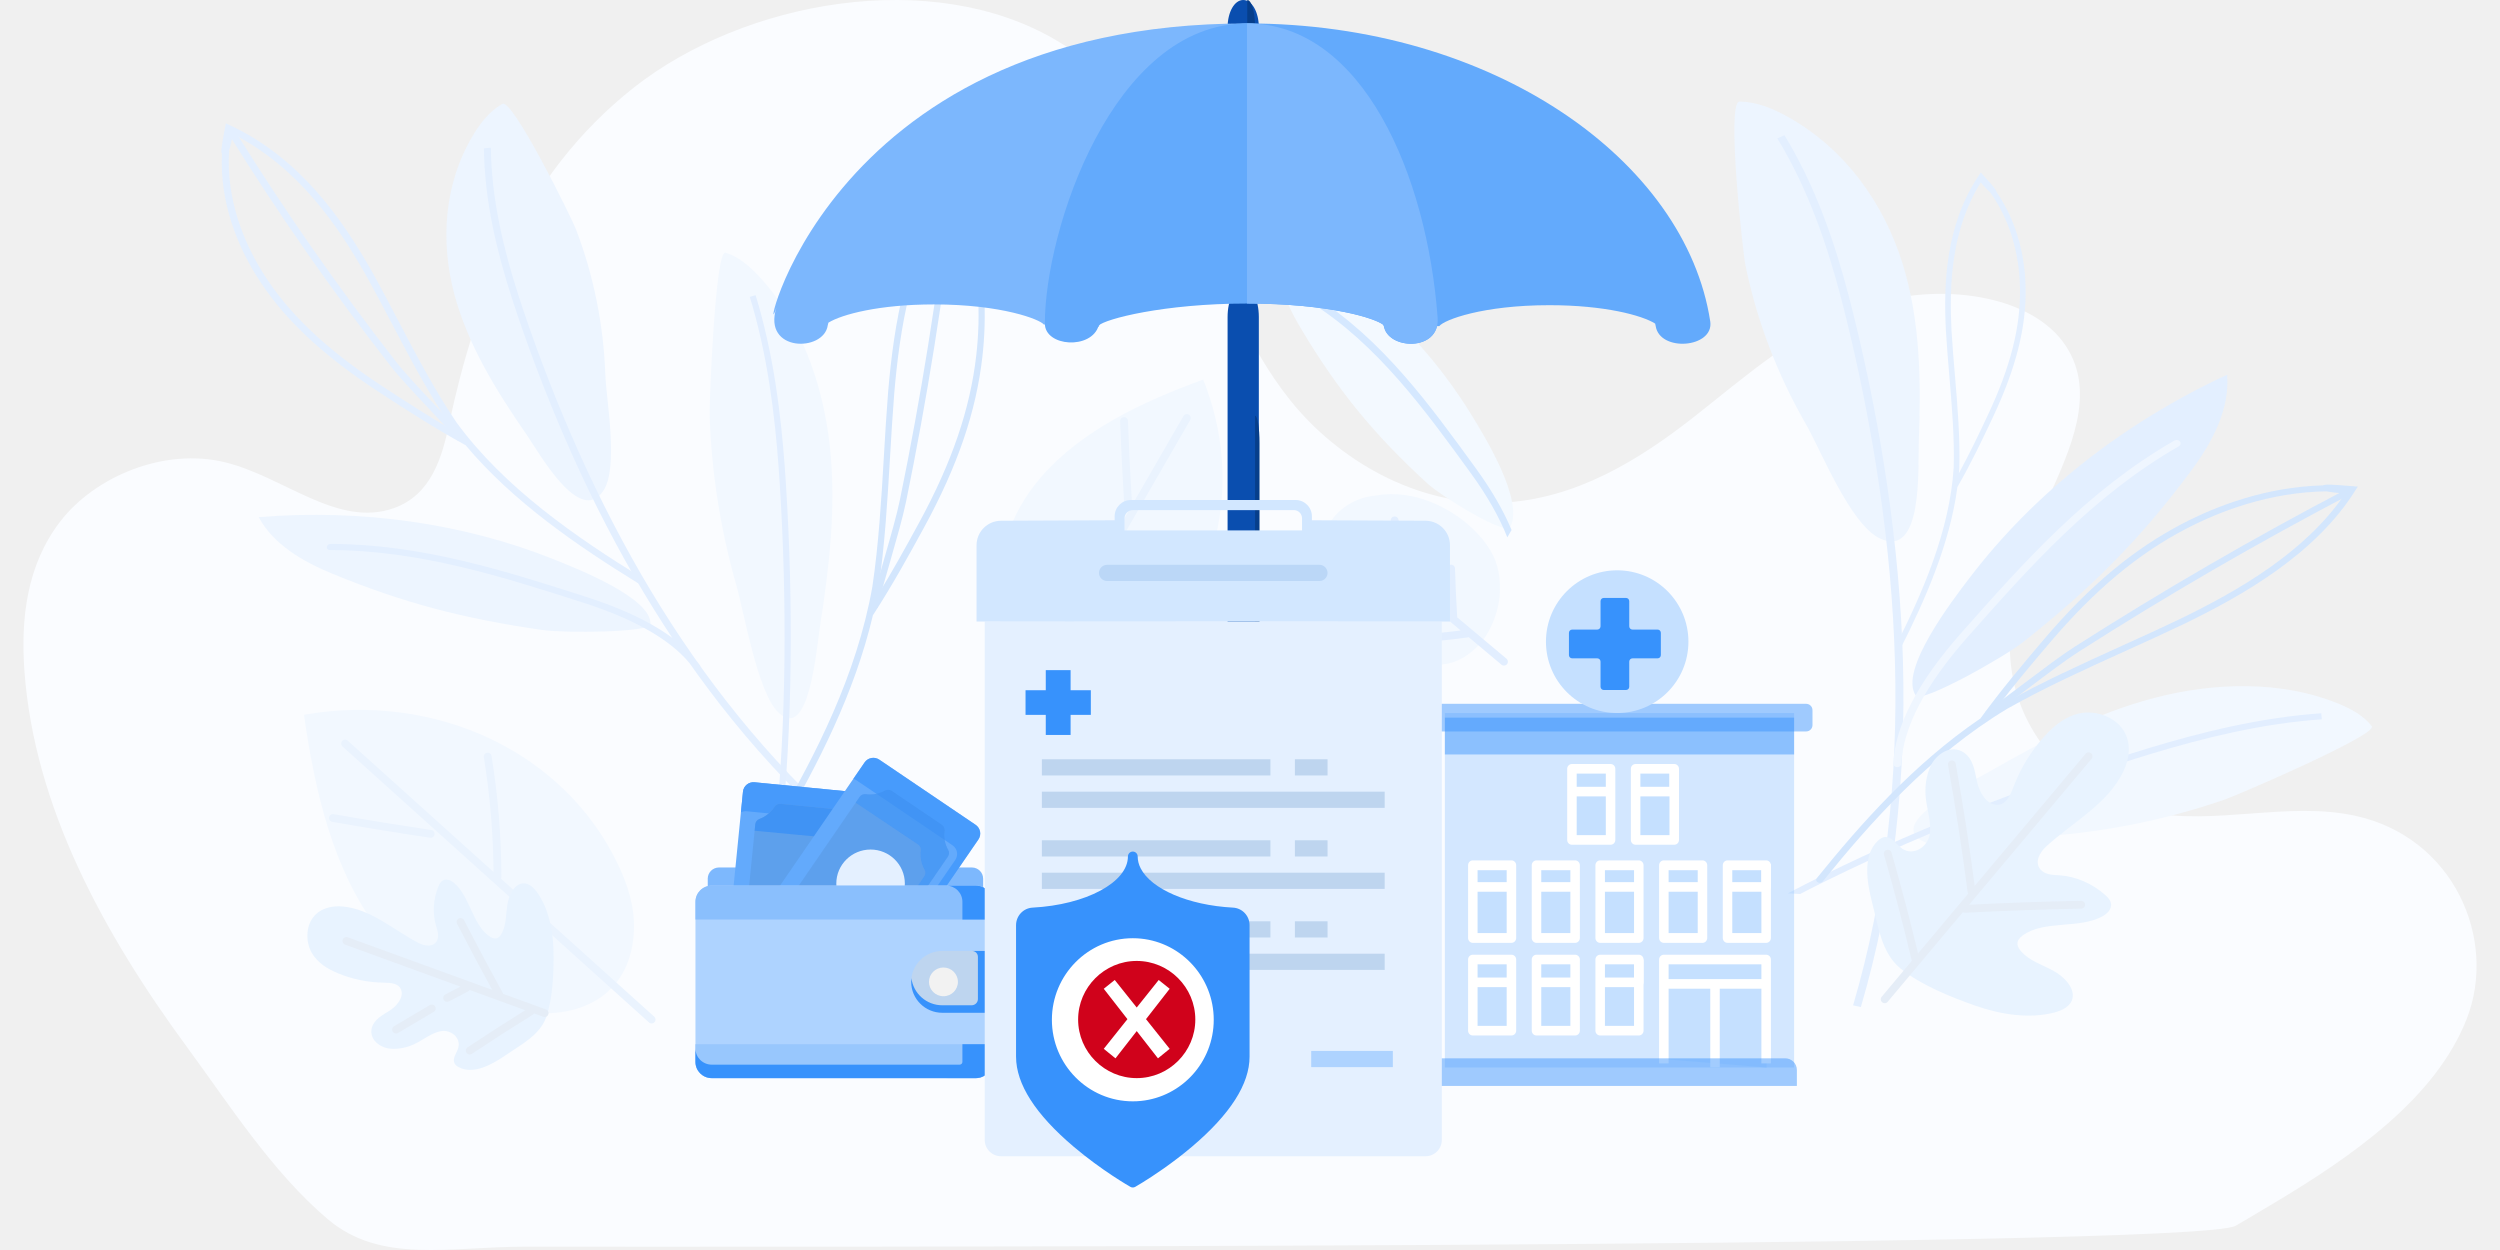
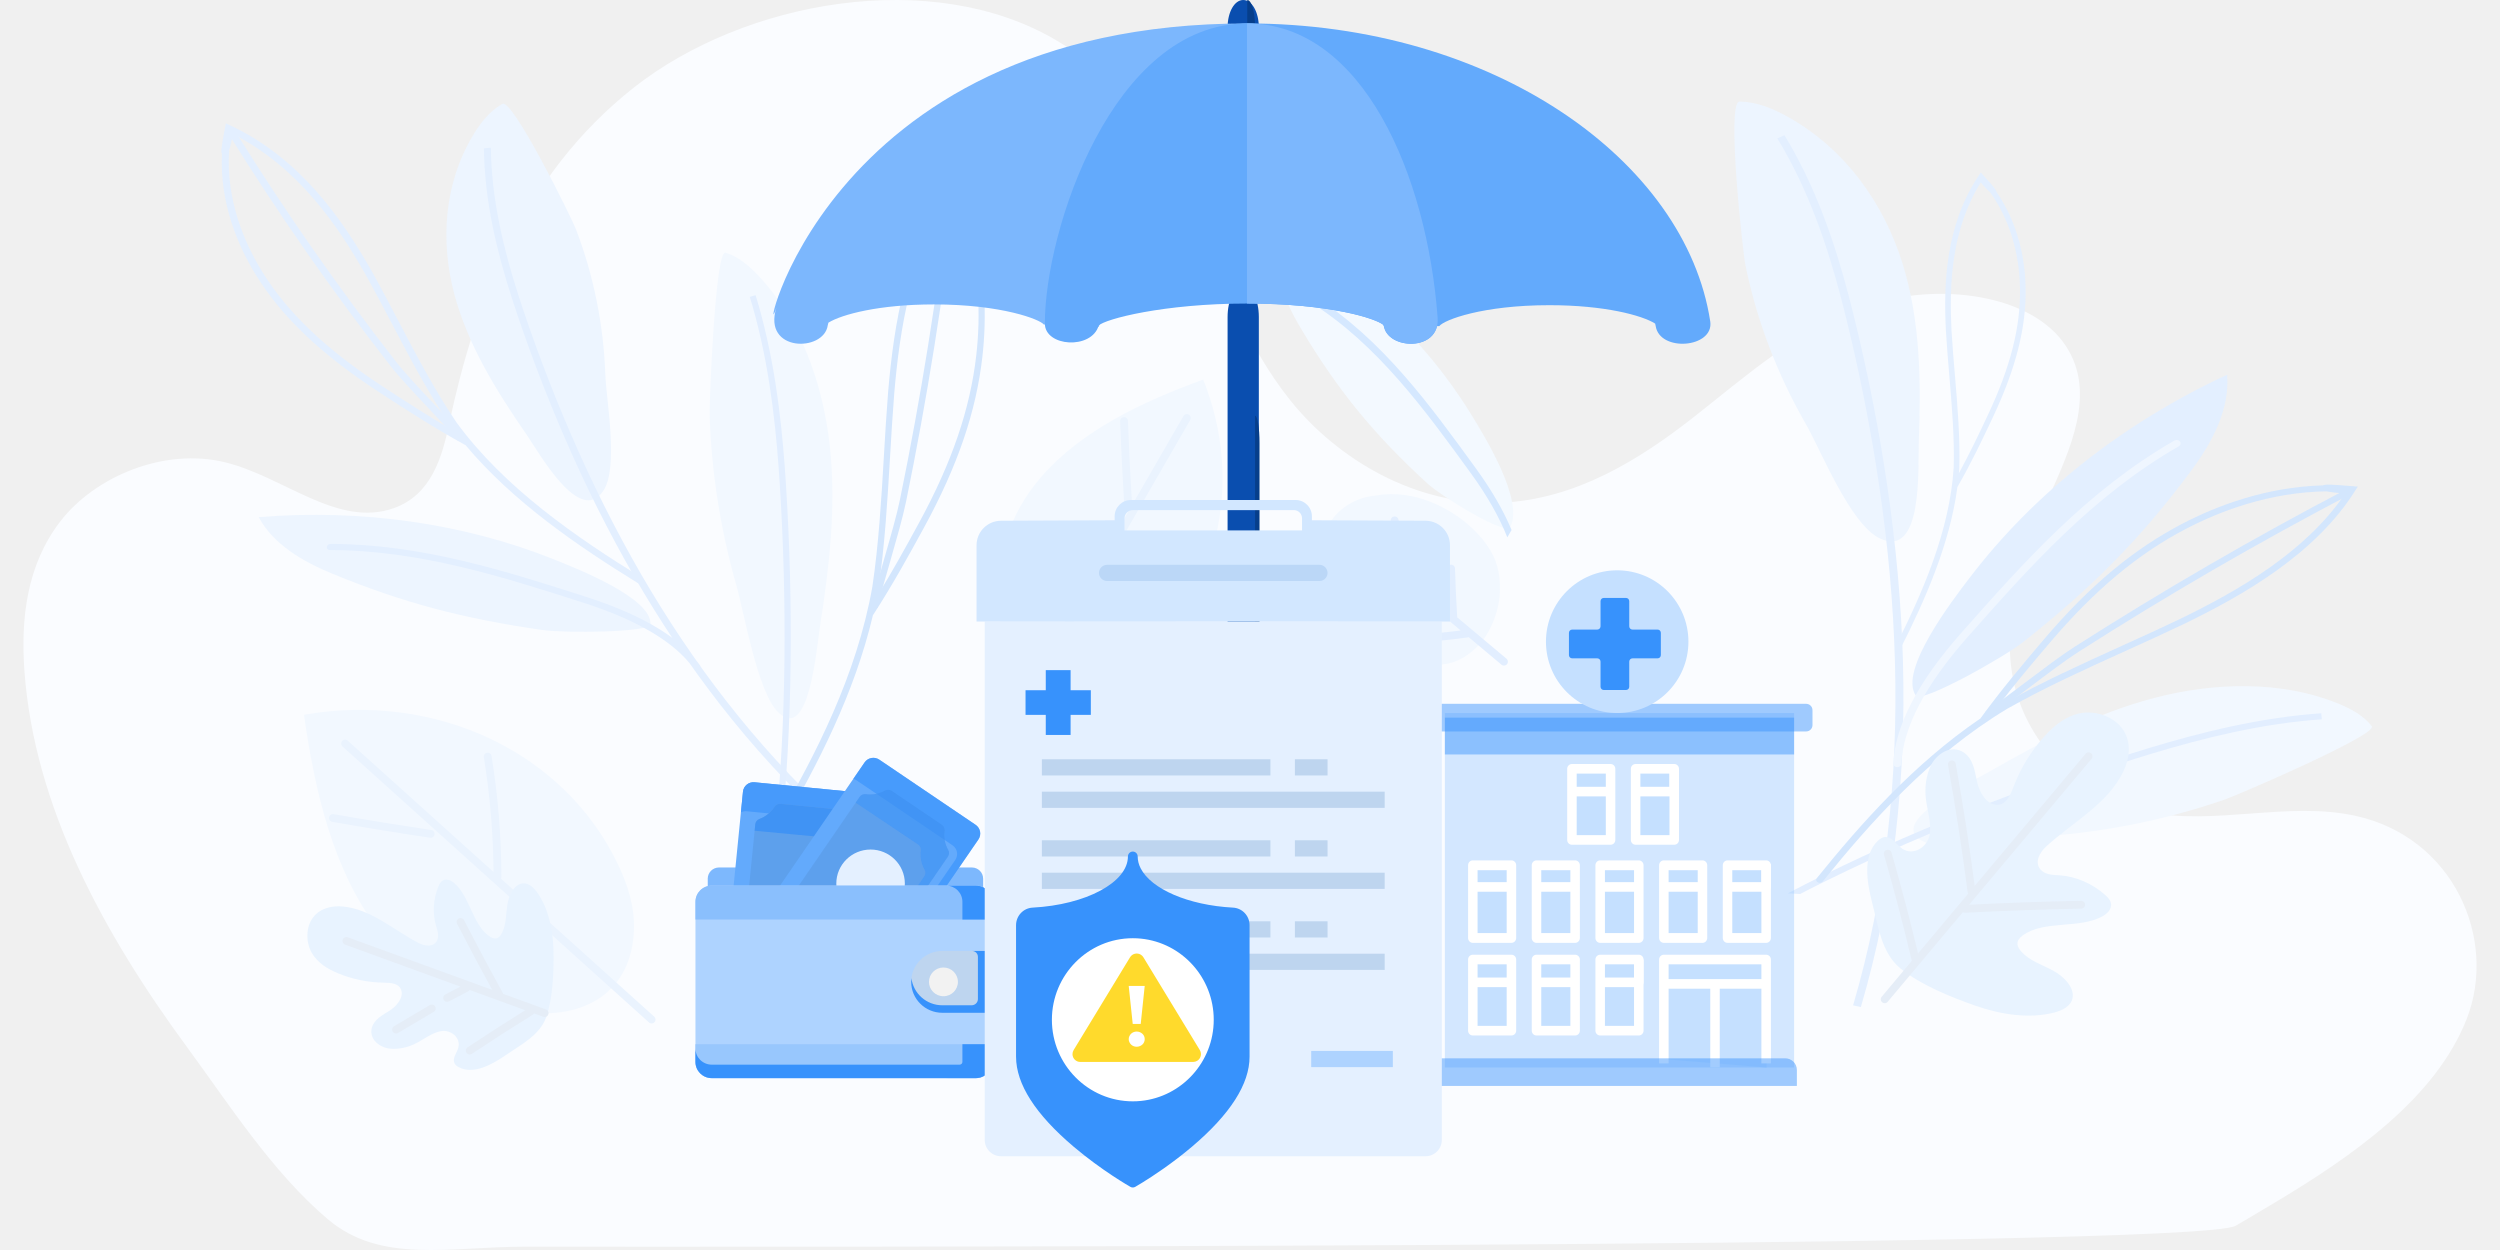
<svg xmlns="http://www.w3.org/2000/svg" width="320" height="160" viewBox="0 0 320 160">
  <g fill="none" fill-rule="evenodd">
    <path fill-rule="nonzero" d="M320 0L0 0 0 160 320 160z" />
    <path fill="#FAFCFF" fill-rule="nonzero" d="M286.153 156.902c-5.203 2.976-195.362 2.67-218.893 2.67-9.746 0-18.525 2.246-25.344-3.548-7.11-6.043-12.676-14.783-17.922-21.919-10.836-14.74-19.586-30.88-20.863-48.163-.488-6.627.248-13.606 4.619-19.243 4.37-5.637 13.179-9.464 21.093-7.516 7.526 1.852 14.393 8.421 21.585 5.852 4.839-1.73 6.178-6.619 7.067-10.806 3.328-15.696 9.45-31.817 23.594-42.987C95.239.075 119.296-4.277 135.257 5.191c8.804 5.223 13.786 13.575 17.487 21.842 3.702 8.268 6.542 16.919 12.481 24.297s15.9 13.44 26.836 13.015c9.601-.376 17.807-5.534 24.688-10.918 6.881-5.387 13.475-11.412 22.36-14.357 8.885-2.949 20.978-1.537 25.387 5.315 3.835 5.963.516 13.119-2.33 19.427-3.308 7.343-5.948 15.166-4.532 22.889 1.415 7.723 7.79 15.312 17.224 17.233 8.626 1.756 17.956-1.384 26.549.472 12.757 2.757 18.29 15.898 14.335 26.006-3.954 10.109-14.517 17.563-25.142 23.86h-.005c-1.698 1.012-3.137 1.883-4.442 2.63z" />
    <g>
      <g fill-rule="nonzero">
        <path fill="#EDF5FF" d="M.65 0c2.147.022 4.17.85 5.977 1.838C14.246 6 19.134 13.134 21.481 20.588c2.353 7.455 2.41 15.285 2.123 22.999-.116 3.179.592 15.087-5.046 12.301-3.762-1.86-7.503-11.29-9.374-14.546-3.699-6.43-6.319-13.317-7.765-20.374C1.07 19.268-1.043-.018.65 0z" transform="translate(153 13) translate(69)" />
        <path fill="#E3EFFF" d="M30.064 61.022c8.242-10.844 19.7-19.89 33.009-26.057.356 4.369-1.865 8.604-4.616 12.306-6.518 8.765-12.627 14.887-21.446 21.88-2.51 1.99-13.067 7.907-13.78 6.892-2.253-3.207 4.742-12.275 6.833-15.021zM16.19 115.9l-.996-.215c2.054-6.98 3.542-14.34 4.422-21.871.833-7.12 1.148-14.596.933-22.22-.2-7.156-.87-14.65-1.991-22.275-1.069-7.262-2.526-14.636-4.328-21.92-1.436-5.796-3.573-13.349-7.409-20.392-.424-.778-.87-1.551-1.325-2.298l.911-.403c.461.76.917 1.543 1.347 2.335 3.882 7.123 6.036 14.739 7.482 20.579 1.808 7.307 3.27 14.707 4.338 21.992 1.127 7.656 1.797 15.182 2.002 22.363.215 7.66-.1 15.173-.938 22.328-.886 7.57-2.384 14.972-4.448 21.997z" transform="translate(153 13) translate(69)" />
        <path fill="#EFF6FF" d="M20.858 85.196h-.021c-.283-.008-.503-.214-.493-.456.22-4.82 3.139-10.441 8.682-16.71 7.923-8.958 16.112-18.219 27.298-24.64.236-.134.556-.08.713.12.157.202.094.474-.141.609-11.045 6.336-19.182 15.54-27.052 24.438-5.413 6.122-8.263 11.577-8.473 16.215-.01.241-.24.424-.513.424z" transform="translate(153 13) translate(69)" />
        <path fill="#E3EFFF" d="M20.942 70.194c-.047 0-.094-.01-.142-.027-.183-.067-.267-.246-.188-.403 3.4-6.743 6.947-14.739 7.46-22.913.11-3.877-.23-7.884-.56-11.765-.162-1.914-.33-3.89-.44-5.823-.293-5.844-.079-13.37 4.202-19.787l.267-.403.33.367c1.352 1.494 1.688 1.914 1.677 2.12 2.95 4.306 3.684 8.992 3.736 12.382.073 4.986-1.247 10.191-4.155 16.38-1.415 3.01-2.824 5.957-4.543 8.953-.01.018-.026.035-.036.053-.985 7.41-4.192 14.556-7.278 20.678-.058.12-.189.188-.33.188zm10.6-59.846C27.7 16.505 27.511 23.65 27.79 29.24c.11 1.923.278 3.895.44 5.804.33 3.895.67 7.92.56 11.833-.015.232-.03.47-.052.702 1.357-2.491 2.541-4.964 3.72-7.481 2.877-6.113 4.181-11.243 4.103-16.144-.053-3.371-.791-8.058-3.799-12.315-.262-.232-.854-.787-1.22-1.292z" transform="translate(153 13) translate(69)" />
      </g>
      <g fill-rule="nonzero">
        <path fill="#F2F8FF" d="M74.753 30.928c-1.027-1.36-2.699-2.258-4.412-2.951-7.215-2.902-15.75-2.679-23.379-.684-7.629 1.994-14.514 5.63-21.131 9.43-2.73 1.566-13.487 6.7-8.404 8.989 3.39 1.53 13.402-.51 17.133-.84 7.367-.658 14.624-2.214 21.482-4.602 1.64-.577 19.517-8.273 18.71-9.342z" transform="translate(153 13) translate(75.835 49.031)" />
        <path fill="#E2EEFF" d="M68.287 29.27c-.88.062-1.781.138-2.677.236-8.059.863-15.735 3.059-21.53 4.879-7.246 2.272-14.408 4.812-21.288 7.544-7.23 2.87-14.136 5.97-20.518 9.212-.765.389-1.52.778-2.274 1.176.524.027 1.048.058 1.572.09.388-.202.77-.403 1.163-.6 6.356-3.224 13.235-6.314 20.434-9.172 6.859-2.723 14-5.254 21.22-7.521 5.748-1.802 13.361-3.985 21.33-4.839.88-.094 1.766-.174 2.636-.232l-.068-.774z" transform="translate(153 13) translate(75.835 49.031)" />
        <path fill="#D3E6FD" d="M3.715 50.376c5.58-6.904 12.365-14.605 20.963-20.458.01-.023.026-.05.042-.072 2.594-3.564 5.334-6.824 8.142-10.124 5.785-6.788 11.402-11.475 17.684-14.74C54.81 2.766 61.16.293 68.517.096c.247-.152 1.001-.125 3.768.103l.68.058-.33.51c-5.15 8.188-14.408 13.42-21.906 17.064-2.483 1.19-5.066 2.361-7.566 3.493-5.066 2.294-10.3 4.668-15.069 7.365-9.866 5.934-17.484 14.515-23.63 22.122-.141.174-.424.219-.629.098-.052-.031-.094-.071-.125-.112-.1-.12-.1-.286.005-.42zM68.942.86c-7.33.107-13.68 2.571-17.93 4.78-6.172 3.211-11.71 7.83-17.421 14.538-2.353 2.76-4.653 5.491-6.859 8.394.278-.175.56-.345.844-.515 4.815-2.718 10.07-5.102 15.158-7.41 2.494-1.13 5.072-2.298 7.545-3.483 7.167-3.488 15.975-8.443 21.1-16.058-.881.009-1.966-.161-2.437-.246z" transform="translate(153 13) translate(75.835 49.031)" />
        <path fill="#D3E6FD" d="M25.307 29.064l.56.608c1.405-.948 3.202-2.303 5.104-3.743 2.253-1.7 4.58-3.461 6.287-4.548 5.575-3.564 11.318-7.061 17.076-10.401 5.758-3.336 11.684-6.605 17.62-9.718l-.47-.657c-5.948 3.117-11.89 6.39-17.658 9.735-5.769 3.345-11.527 6.85-17.113 10.42-1.734 1.108-4.076 2.88-6.345 4.587-1.886 1.436-3.678 2.786-5.061 3.717z" transform="translate(153 13) translate(75.835 49.031)" />
      </g>
      <g fill-rule="nonzero">
        <path fill="#F3F9FF" d="M11.239 33.27C16.866 22.931 19.413 11.38 18.574 0c-3.992 1.82-6.66 5.223-8.608 8.716C5.35 16.984 2.85 23.75.865 32.653c-.566 2.535-.797 12.038.424 12.02 3.867-.071 8.525-8.782 9.95-11.403z" transform="translate(153 13) rotate(-60 29.293 15.808)" />
        <path fill="#D5E8FF" d="M1.085 45.013c1.64-2.155 3.143-4.758 4.5-7.799 4.13-9.252 8.4-18.817 8.771-28.964.01-.214-.188-.393-.44-.398-.251-.008-.46.161-.466.376-.372 10.012-4.61 19.52-8.713 28.713C3.31 40.134 1.729 42.826 0 45.01c.367.004.728 0 1.085.004z" transform="translate(153 13) rotate(-60 29.293 15.808)" />
      </g>
      <g>
        <path fill="#E8F3FF" fill-rule="nonzero" d="M5.968 38.31C3.51 36.57.917 34.308 1.247 31.602c.047-.398.183-.818.555-1.06.66-.433 1.614-.067 2.442-.138 1.75-.148 2.368-2.227 1.609-3.582-.76-1.355-2.306-2.236-3.464-3.363-1.011-.984-1.74-2.173-2.106-3.443-.477-1.66.173-3.931 2.159-4.114 1.44-.13 2.588.934 3.662 1.77 1.074.837 2.824 1.494 3.867.631.896-.742.519-2.008.162-3.032-.88-2.5-1.268-5.125-1.147-7.736.084-1.82.45-3.707 1.708-5.178C11.946.885 14.288-.036 16.284.608c1.86.604 2.887 2.325 3.317 3.985 1.174 4.52-.786 9.153-1.383 13.755-.142 1.086.105 2.544 1.373 2.723.89.125 1.634-.51 2.32-1.01 1.667-1.221 3.883-1.888 6.084-1.82.377.013.77.049 1.084.227.718.403.692 1.31.435 2.008-1.194 3.229-5.449 5.201-6.277 8.51-.11.443-.136.953.205 1.301.246.25.639.363 1.016.412 1.567.21 3.092-.434 4.632-.751 1.54-.318 3.52-.13 4.192 1.095.503.921.02 2.017-.592 2.889-1.897 2.679-5.015 4.601-8.368 5.867-3.008 1.131-7.073 2.468-10.406 2.49-3.144.014-5.69-2.378-7.948-3.98z" transform="translate(153 13) rotate(40 -42.226 181.434)" />
        <path stroke="#E5EDF7" stroke-linecap="round" d="M14.954 6.006v40.608M2.211 18.048c4.239 3.537 8.378 7.164 12.413 10.876M3.275 32.076c3.856 2.603 7.639 5.286 11.349 8.04M15.404 31.124c3.616-3.368 7.294-6.686 11.035-9.95" transform="translate(153 13) rotate(40 -42.226 181.434)" />
      </g>
      <g>
        <path fill="#F2F8FF" fill-rule="nonzero" d="M18.83 5.205c-.638-1.01-1.445-1.976-2.383-2.772-1.205-1.208-2.84-2.12-4.674-2.344-3.96-.487-7.534 2.286-9.32 5.344C.654 8.505.01 12.056.628 15.45c.44 2.415 1.577 4.825 3.704 6.462.142.107.283.21.435.308 1.42 1.78 3.61 2.59 6.135 2.55 1.892-.032 4.302-.93 5.754-1.955 1.786-1.265 3.117-2.786 3.767-4.709 1.346-3.98.712-9.234-1.593-12.9z" transform="translate(153 13) rotate(-50 71.27 19.181)" />
        <path stroke="#E2EEFF" stroke-linecap="round" d="M10.626 3.908v24.698M2.468 8.139l6.963 6.895M2.049 14.26c1.016.953 1.996 1.932 2.95 2.934M6.686 19.162c1.189 1.211 2.42 2.392 3.694 3.541M10.704 11.908c1.65-1.846 3.244-3.734 4.784-5.652M10.883 19.917c1.477-1.408 2.986-2.79 4.521-4.154" transform="translate(153 13) rotate(-50 71.27 19.181)" />
      </g>
    </g>
    <g>
      <g fill-rule="nonzero">
        <path fill="#EDF5FF" d="M47.397 9.77c-1.855.318-3.453 1.32-4.831 2.434-5.8 4.673-8.671 11.537-9.28 18.33-.607 6.788.85 13.585 2.579 20.234.712 2.741 2.384 13.16 6.738 9.959 2.902-2.138 4.333-10.835 5.334-13.92 1.975-6.096 2.923-12.428 2.818-18.747-.02-1.524-1.891-18.54-3.358-18.29zM33.617 66.782C24.39 58.536 12.722 52.298 0 48.81c.53 3.836 3.27 7.2 6.366 10.02 7.335 6.686 13.801 11.14 22.792 15.965 2.557 1.373 12.842 5.026 13.267 4.047 1.336-3.09-6.466-9.968-8.808-12.06z" transform="translate(16) rotate(-20 57.85 8.958)" />
        <path fill="#E3EFFF" d="M56.184 112.412l.822-.322c-3.123-5.764-5.826-11.935-8.032-18.343-2.09-6.055-3.793-12.49-5.077-19.13-1.2-6.23-2.06-12.821-2.552-19.587-.466-6.444-.623-13.04-.46-19.605.13-5.223.534-12.069 2.504-18.714.22-.733.455-1.467.707-2.178l-.865-.223c-.256.724-.497 1.466-.717 2.213-1.997 6.717-2.405 13.621-2.536 18.885-.163 6.587-.01 13.205.46 19.671.493 6.793 1.358 13.41 2.563 19.667 1.284 6.672 3.002 13.138 5.098 19.224 2.222 6.435 4.94 12.642 8.085 18.442zM46.239 86.453c.005 0 .01 0 .016-.004.24-.05.398-.255.34-.461-1.116-4.15-4.726-8.613-10.73-13.272-8.588-6.659-17.464-13.54-28.393-17.539-.231-.085-.498.01-.592.202-.1.196.005.424.235.505 10.789 3.948 19.612 10.786 28.142 17.4 5.868 4.547 9.384 8.876 10.458 12.87.052.21.283.335.524.299z" transform="translate(16) rotate(-20 57.85 8.958)" />
        <path fill="#E3EFFF" d="M42.692 73.315c-5.496-6.954-11.422-15.155-14.67-24.12-.022-.019-.043-.037-.064-.059-2.944-3.363-5.496-6.73-8.069-10.164-5.297-7.075-8.357-13.25-9.63-19.43-.865-4.204-1.242-10.147 1.226-16.063-.073-.25.23-.84 1.488-2.956l.31-.523.44.447c7.052 7.079 9.378 16.349 10.62 23.634.393 2.41.728 4.892 1.048 7.289.655 4.86 1.336 9.891 2.53 14.663 2.877 10.007 9.453 19.188 15.51 26.848.141.179.083.416-.12.537-.053.031-.111.049-.169.058-.162.031-.345-.027-.45-.161zM12.48 3.416c-2.557 5.867-2.185 11.81-1.326 15.992 1.252 6.077 4.27 12.163 9.5 19.148 2.153 2.875 4.29 5.701 6.653 8.51-.089-.287-.172-.573-.256-.859-1.21-4.82-1.892-9.865-2.552-14.748-.325-2.397-.655-4.87-1.048-7.271-1.19-6.972-3.38-15.777-9.819-22.623-.309.707-.89 1.507-1.152 1.851z" transform="translate(16) rotate(-20 57.85 8.958)" />
        <path fill="#E3EFFF" d="M27.324 48.38l.865-.223c-.519-1.458-1.347-3.385-2.222-5.425-1.032-2.41-2.1-4.9-2.667-6.654-1.855-5.728-3.573-11.573-5.114-17.364-1.54-5.79-2.939-11.698-4.165-17.547l-.89.134c1.225 5.863 2.635 11.779 4.175 17.583 1.54 5.805 3.264 11.658 5.124 17.4.577 1.784 1.65 4.293 2.694 6.717.864 2.025 1.687 3.94 2.2 5.38z" transform="translate(16) rotate(-20 57.85 8.958)" />
      </g>
      <g>
        <path fill="#F2F8FF" fill-rule="nonzero" d="M.64 21.585C2.147 13.867 6.973 6.87 12.36.438c11.333 8.9 15.62 23.423 10.521 35.636-.89 2.128-2.075 4.23-3.982 5.84-5.229 4.405-10.59 2.254-13.848-2.084C.896 34.312-.62 28.034.639 21.585z" transform="translate(16) rotate(30 -14.654 258.974)" />
        <path stroke="#EAF3FE" stroke-linecap="round" d="M13.01 5.75v46.452M6.24 10.102c1.866 2.978 3.773 5.938 5.722 8.88M13.314 27.358c3.222-2.92 6.182-6.054 8.839-9.368" transform="translate(16) rotate(30 -14.654 258.974)" />
      </g>
      <g fill-rule="nonzero">
        <path fill="#F2F8FF" d="M74.753 30.928c-1.027-1.36-2.699-2.258-4.412-2.951-7.215-2.902-15.75-2.679-23.379-.684-7.629 1.994-14.514 5.63-21.131 9.43-2.73 1.566-13.487 6.7-8.404 8.989 3.39 1.53 13.402-.51 17.133-.84 7.367-.658 14.624-2.214 21.482-4.602 1.64-.577 19.517-8.273 18.71-9.342z" transform="translate(16) scale(-1 1) rotate(-69 -.022 141.926)" />
        <path fill="#E2EEFF" d="M68.287 29.27c-.88.062-1.781.138-2.677.236-8.059.863-15.735 3.059-21.53 4.879-7.246 2.272-14.408 4.812-21.288 7.544-7.23 2.87-14.136 5.97-20.518 9.212-.765.389-1.52.778-2.274 1.176.524.027 1.048.058 1.572.09.388-.202.77-.403 1.163-.6 6.356-3.224 13.235-6.314 20.434-9.172 6.859-2.723 14-5.254 21.22-7.521 5.748-1.802 13.361-3.985 21.33-4.839.88-.094 1.766-.174 2.636-.232l-.068-.774z" transform="translate(16) scale(-1 1) rotate(-69 -.022 141.926)" />
        <path fill="#D3E6FD" d="M3.715 50.376c5.58-6.904 12.365-14.605 20.963-20.458.01-.023.026-.05.042-.072 2.594-3.564 5.334-6.824 8.142-10.124 5.785-6.788 11.402-11.475 17.684-14.74C54.81 2.766 61.16.293 68.517.096c.247-.152 1.001-.125 3.768.103l.68.058-.33.51c-5.15 8.188-14.408 13.42-21.906 17.064-2.483 1.19-5.066 2.361-7.566 3.493-5.066 2.294-10.3 4.668-15.069 7.365-9.866 5.934-17.484 14.515-23.63 22.122-.141.174-.424.219-.629.098-.052-.031-.094-.071-.125-.112-.1-.12-.1-.286.005-.42zM68.942.86c-7.33.107-13.68 2.571-17.93 4.78-6.172 3.211-11.71 7.83-17.421 14.538-2.353 2.76-4.653 5.491-6.859 8.394.278-.175.56-.345.844-.515 4.815-2.718 10.07-5.102 15.158-7.41 2.494-1.13 5.072-2.298 7.545-3.483 7.167-3.488 15.975-8.443 21.1-16.058-.881.009-1.966-.161-2.437-.246z" transform="translate(16) scale(-1 1) rotate(-69 -.022 141.926)" />
        <path fill="#D3E6FD" d="M25.307 29.064l.56.608c1.405-.948 3.202-2.303 5.104-3.743 2.253-1.7 4.58-3.461 6.287-4.548 5.575-3.564 11.318-7.061 17.076-10.401 5.758-3.336 11.684-6.605 17.62-9.718l-.47-.657c-5.948 3.117-11.89 6.39-17.658 9.735-5.769 3.345-11.527 6.85-17.113 10.42-1.734 1.108-4.076 2.88-6.345 4.587-1.886 1.436-3.678 2.786-5.061 3.717z" transform="translate(16) scale(-1 1) rotate(-69 -.022 141.926)" />
      </g>
    </g>
    <g>
      <g>
        <path fill="#F2F8FF" fill-rule="nonzero" d="M.654 25.902C2.464 16.64 8.255 8.242 14.719.526c13.6 10.679 18.743 28.108 12.625 42.763-1.069 2.554-2.49 5.076-4.778 7.008C16.29 55.583 9.859 53 5.948 47.797.968 41.173-.855 33.64.654 25.901z" transform="translate(28 79) rotate(-48 26.246 10.786)" />
        <path stroke="#EAF3FE" stroke-linecap="round" d="M15.499 6.9v52.8M7.375 12.122c2.239 3.574 4.527 7.126 6.866 10.657M15.863 32.83c3.867-3.504 7.42-7.266 10.607-11.242" transform="translate(28 79) rotate(-48 26.246 10.786)" />
      </g>
      <g>
        <path fill="#E8F3FF" fill-rule="nonzero" d="M5.014 29.59c-1.907-1.35-3.924-3.108-3.667-5.214.036-.309.141-.635.43-.828.513-.335 1.251-.053 1.901-.107 1.357-.116 1.84-1.73 1.247-2.781-.592-1.051-1.792-1.74-2.693-2.616-.786-.765-1.352-1.69-1.635-2.674-.372-1.288.137-3.055 1.677-3.198 1.121-.103 2.012.73 2.845 1.378.833.648 2.195 1.158 3.008.487.696-.577.403-1.56.125-2.357-.68-1.945-.985-3.984-.89-6.01.068-1.413.35-2.88 1.325-4.024C9.662.5 11.48-.214 13.031.286c1.446.47 2.242 1.807 2.578 3.1.911 3.514-.608 7.11-1.075 10.687-.11.845.084 1.976 1.064 2.115.692.098 1.273-.398 1.803-.787 1.294-.953 3.017-1.467 4.726-1.413.293.009.597.036.843.174.556.313.54 1.02.335 1.56-.927 2.51-4.233 4.043-4.878 6.615-.089.344-.104.742.158 1.01.194.197.497.282.79.322 1.216.161 2.4-.34 3.6-.581 1.195-.246 2.735-.103 3.254.85.393.715.016 1.565-.46 2.244-1.473 2.084-3.9 3.578-6.503 4.557-2.337.881-5.496 1.918-8.09 1.936-2.426.018-4.407-1.842-6.162-3.085z" transform="translate(28 79) rotate(-70 39.78 20.003)" />
        <path stroke="#E5EDF7" stroke-linecap="round" d="M11.616 5.31v27M3.128 15.16c1.368 1.126 2.74 2.249 4.108 3.376M9.174 19.917c.676.622 1.352 1.239 2.028 1.86M3.83 24.94c2.489 1.837 4.946 3.706 7.372 5.611M11.826 26.07c2.32-2.647 4.679-5.267 7.073-7.865" transform="translate(28 79) rotate(-70 39.78 20.003)" />
      </g>
    </g>
    <g>
      <g fill-rule="nonzero" transform="translate(89) translate(10)">
        <path fill="#94C5FF" d="M107.92 91.268L130.647 91.268 130.647 136.643 85.941 136.643 85.941 91.268 92.098 91.268" opacity=".379" />
        <path fill="#3792FC" d="M107.92 91.857L130.647 91.857 130.647 96.571 85.941 96.571 85.941 91.857 92.098 91.857" opacity=".46" />
        <path fill="#3792FC" d="M101.58 93.625H132.185c.45 0 .814-.364.814-.812V90.9c0-.448-.364-.812-.814-.812H83.814c-.45 0-.814.364-.814.812v1.912c0 .448.364.812.814.812H96.572" opacity=".465" />
        <ellipse cx="108" cy="82.134" fill="#C5E0FF" rx="9.118" ry="9.134" />
        <path fill="#3792FC" d="M113.174 80.587h-3.215c-.23 0-.415-.186-.415-.415V76.95c0-.23-.185-.415-.414-.415h-2.848c-.229 0-.414.186-.414.415v3.22c0 .23-.186.416-.415.416h-3.215c-.229 0-.414.186-.414.415v2.853c0 .23.185.415.414.415h3.215c.229 0 .415.186.415.415v3.221c0 .23.185.415.414.415h2.848c.228 0 .414-.185.414-.415v-3.22c0-.23.186-.416.415-.416h3.215c.229 0 .414-.186.414-.415v-2.853c0-.229-.185-.415-.414-.415z" />
        <g fill="#C5E0FF">
          <path d="M24.907 12.242H29.93V21.328H24.907zM8.34 12.242H13.363V21.328H8.34zM33.19 12.242H38.213V21.328H33.19zM16.623 12.242H21.646V21.328H16.623zM.057 12.242H5.08V21.328H.057zM8.34 24.415H13.363V33.501H8.34zM16.623 24.415H21.646V33.501H16.623zM.057 24.415H5.08V33.501H.057zM13.142.067H18.165V9.153H13.142zM21.425.067H26.448V9.153H21.425z" transform="translate(88.882 98.34)" />
        </g>
        <g fill="#FFF">
          <path d="M30.034 10.562h-4.942c-.336 0-.609-.281-.609-.628V.63c0-.346.273-.627.609-.627h4.942c.336 0 .609.28.609.627v9.305c0 .347-.273.628-.609.628zM25.7 9.307h3.726v-8.05H25.7v8.05zM13.732 10.562H8.79c-.336 0-.609-.281-.609-.628V.63c0-.346.273-.627.609-.627h4.942c.336 0 .609.28.609.627v9.305c0 .347-.273.628-.609.628zM9.398 9.307h3.726v-8.05H9.398v8.05zM38.185 10.562h-4.942c-.336 0-.609-.281-.609-.628V.63c0-.346.273-.627.609-.627h4.942c.336 0 .609.28.609.627v9.305c0 .347-.273.628-.609.628zm-4.334-1.255h3.726v-8.05H33.85v8.05zM21.883 10.562h-4.942c-.336 0-.609-.281-.609-.628V.63c0-.346.273-.627.609-.627h4.942c.336 0 .609.28.609.627v9.305c0 .347-.273.628-.609.628zM17.55 9.307h3.726v-8.05h-3.726v8.05zM5.581 10.562H.64c-.336 0-.609-.281-.609-.628V.63C.03.283.303.002.64.002H5.58c.336 0 .609.28.609.627v9.305c0 .347-.273.628-.609.628zM1.247 9.307h3.726v-8.05H1.247v8.05z" transform="translate(88.882 110.125)" />
        </g>
        <path fill="#C5E0FF" d="M127.118 122.5L114.176 122.5 114.176 135.594 127.118 136.643z" />
        <g fill="#FFF">
          <path d="M38.794 38.363h-1.217v-12.68H25.7v12.68h-1.217V25.068c0-.34.273-.614.609-.614h13.093c.336 0 .609.275.609.614v13.295zM13.732 34.792H8.79c-.336 0-.609-.275-.609-.614v-9.11c0-.34.273-.614.609-.614h4.942c.336 0 .609.275.609.614v9.11c0 .34-.273.614-.609.614zm-4.334-1.228h3.726v-7.882H9.398v7.882zM21.883 34.792h-4.942c-.336 0-.609-.275-.609-.614v-9.11c0-.34.273-.614.609-.614h4.942c.336 0 .609.275.609.614v9.11c0 .34-.273.614-.609.614zm-4.334-1.228h3.726v-7.882h-3.726v7.882zM5.581 34.792H.64c-.336 0-.609-.275-.609-.614v-9.11c0-.34.273-.614.609-.614H5.58c.336 0 .609.275.609.614v9.11c0 .34-.273.614-.609.614zm-4.334-1.228h3.726v-7.882H1.247v7.882zM18.27 10.38h-4.943c-.336 0-.609-.276-.609-.615V.655c0-.339.273-.614.609-.614h4.943c.336 0 .608.275.608.614v9.11c0 .34-.273.614-.608.614zM13.935 9.15h3.726V1.27h-3.726v7.882zM26.42 10.38h-4.942c-.336 0-.609-.276-.609-.615V.655c0-.339.273-.614.609-.614h4.942c.336 0 .609.275.609.614v9.11c0 .34-.273.614-.609.614zM22.086 9.15h3.726V1.27h-3.726v7.882z" transform="translate(88.882 97.75)" />
          <path d="M25.092 27.576H38.186V28.804H25.092z" transform="translate(88.882 97.75)" />
          <path d="M31.03 28.19H32.247V38.874H31.03zM8.789 27.371H13.732V28.599H8.789zM21.883 28.599H16.94v-1.228h4.335v-2.303h1.217v2.917c0 .339-.273.614-.609.614zM.639 27.371H5.581V28.599H.639zM38.185 16.393h-4.942v-1.228h4.333V12.86h1.217v2.918c0 .339-.272.614-.608.614zM16.94 15.165H21.883V16.393H16.94zM.639 15.165H5.581V16.393H.639zM8.789 15.165H13.732V16.393H8.789zM25.091 15.165H30.034V16.393H25.091zM26.42 4.187h-4.942V2.959h4.334V.655h1.217v2.918c0 .339-.273.614-.609.614zM13.326 2.959H18.269V4.187H13.326z" transform="translate(88.882 97.75)" />
        </g>
        <path fill="#0A4EAF" d="M62.131 3.516v7.03c0 1.97-.88 3.517-2 3.517s-2-1.548-2-3.516V3.516c0-1.97.88-3.516 2-3.516s2 1.547 2 3.516z" />
        <path fill="#063E8B" d="M60.647 14.063V0c.56 0 1 1.547 1 3.516v7.03c0 1.97-.44 3.517-1 3.517z" />
        <path fill="#0A4EAF" d="M74.131 97.033v3.993c0 8.786-3.6 15.974-8 15.974-2.4 0-4.56-2.157-6-5.51-1.28-2.796-2-6.47-2-10.464V40.593c0-2.236.88-3.993 2-3.993s2 1.757 2 3.993v60.433c0 4.393 1.8 7.987 4 7.987s4-3.594 4-7.987v-3.993c0-5.271 4-5.271 4 0z" />
        <path fill="#7CB7FD" d="M60.616 3C5.374 3-1.98 46.878.378 39.37c-1.8 5.728 6.071 5.713 6.571 2.288.017-.115.062-.236.088-.356 1.694-1.051 6.473-2.336 13.501-2.336 8.72 0 13.616 1.942 14.062 2.569l7.004.313c.138-.253.213-.519.234-.792C43.293 21.364 53.399 8.138 60.616 8.138c1.943 0 3.516-1.149 3.516-2.569S62.559 3 60.616 3z" />
        <path fill="#63AAFC" d="M60.616 3C58.673 3 57.1 4.152 57.1 5.576c0 1.424 1.573 2.576 3.516 2.576 7.217 0 15.916 13.263 17.372 33.008.02.272.096.54.233.792l7.004-.209c.625-.802 5.547-2.679 14.11-2.679 7.055 0 11.85 1.3 13.525 2.356.018.105.044.17.063.288.497 3.41 7.485 2.84 6.99-.556C116.772 20.582 92.18 3 60.616 3z" />
        <path fill="#63AAFC" d="M85.014 40.646c.352 4.456-6.539 4.149-6.89.973-.985-.87-6.961-2.765-17.508-2.765-10.688 0-18.211 1.997-18.984 2.817-.915 3.124-6.89 2.714-6.89-.256C34.741 29.532 43.39 3 60.615 3c14.836 0 23.063 19.515 24.398 37.646z" />
        <path fill="#063E8B" d="M65.647 106.422v3.516c0 7.734-1.029 14.062-2.286 14.062-.686 0-1.303-1.899-1.714-4.852v-65.93c.32 0 .571 1.547.571 3.516v53.203c0 3.868.514 7.032 1.143 7.032s1.143-3.164 1.143-7.031v-3.516c0-4.641 1.143-4.641 1.143 0z" />
        <path fill="#7CB7FD" d="M85.014 40.646c.352 4.456-6.539 4.149-6.89.973-.985-.87-6.961-2.765-17.508-2.765V3c14.836 0 23.063 19.515 24.398 37.646z" />
        <path fill="#3792FC" d="M129.503 135.464H82.497c-.827 0-1.497.669-1.497 1.494V139h50v-2.042c0-.825-.67-1.494-1.497-1.494z" opacity=".465" />
      </g>
      <g fill-rule="nonzero" transform="translate(89) translate(0 97)">
        <path fill="#3792FC" d="M35.396 14.036H3.036c-.799 0-1.446.643-1.446 1.436v3.858h35.252v-3.858c0-.793-.647-1.436-1.446-1.436z" opacity=".64" />
        <path fill="#63AAFC" d="M23.648 6.06l-2.93 29.457c-.074.74-.738 1.28-1.483 1.208L4.386 35.268c-.745-.073-1.29-.732-1.216-1.472L6.1 4.338c.074-.74.738-1.28 1.483-1.207l14.849 1.456c.745.073 1.29.732 1.216 1.472z" />
        <path fill="#479AFB" d="M22.432 4.587L7.583 3.131c-.745-.074-1.409.467-1.482 1.207l-.263 2.643c.222-.112.478-.166.745-.14l14.849 1.457c.745.073 1.29.732 1.216 1.472L19.98 36.585c.4-.201.69-.593.737-1.068l2.93-29.458c.074-.74-.47-1.399-1.215-1.472z" />
        <path fill="#5DA0EC" d="M7.674 8.515l-2.137 21.49c-.031.308.115.608.379.771.728.451 1.292 1.127 1.601 1.921.112.285.378.482.684.512l7.698.755c.306.03.606-.111.771-.37.46-.717 1.147-1.271 1.95-1.572.29-.109.493-.374.523-.682l2.138-21.49c.03-.308-.115-.608-.38-.771-.727-.45-1.291-1.127-1.6-1.92-.112-.286-.378-.483-.685-.513l-7.697-.755c-.307-.03-.606.111-.772.37-.46.718-1.146 1.271-1.949 1.572-.29.109-.493.375-.524.682z" />
        <path fill="#4093F4" d="M20.902 9.079c-.728-.45-1.292-1.127-1.602-1.92-.111-.286-.377-.483-.684-.513l-7.697-.755c-.307-.03-.606.111-.772.37-.46.718-1.146 1.271-1.949 1.572-.29.109-.493.375-.524.682l-.08.818 9.973.948c.306.03.572.227.684.512.31.794.873 1.47 1.601 1.92.264.164.41.464.38.772l-1.855 18.638c.08-.036.16-.07.242-.1.292-.11.494-.375.524-.683l2.138-21.49c.03-.308-.115-.608-.38-.771z" />
        <path fill="#63AAFC" d="M36.237 10.448L19.45 34.91c-.422.615-1.266.774-1.884.355L5.236 26.92c-.619-.418-.779-1.256-.357-1.87L21.667.588c.421-.614 1.265-.773 1.884-.354l12.33 8.343c.618.42.778 1.257.356 1.871z" />
        <path fill="#3792FC" d="M35.88 8.577L23.55.234c-.618-.419-1.462-.26-1.883.354L20.23 2.681c.124.038.246.095.36.172l12.329 8.344c.619.418.779 1.256.357 1.87l-15.352 22.37c.555.172 1.18-.026 1.525-.528l16.788-24.46c.421-.615.261-1.453-.357-1.872z" opacity=".632" />
        <path fill="#5189CA" d="M21.032 5.003L8.785 22.85c-.175.255-.192.588-.039.857.422.742.59 1.603.479 2.448-.04.303.099.602.353.774l6.392 4.326c.255.172.586.19.855.043.751-.412 1.62-.571 2.47-.453.308.043.614-.094.789-.35L32.331 12.65c.176-.255.192-.588.04-.857-.422-.742-.59-1.604-.48-2.448.04-.303-.098-.602-.353-.775l-6.392-4.325c-.254-.172-.585-.19-.855-.043-.75.412-1.62.571-2.47.453-.308-.043-.613.094-.789.35z" opacity=".297" />
        <path fill="#3792FC" d="M32.37 11.792c-.421-.742-.59-1.604-.479-2.448.04-.303-.098-.602-.353-.775l-6.392-4.325c-.254-.172-.585-.19-.855-.043-.75.412-1.62.571-2.47.453-.308-.043-.613.094-.789.35l-.51.743 7.988 5.347c.255.172.393.472.353.775-.11.844.058 1.706.48 2.448.152.269.135.601-.04.857L18.572 30.81c.24-.01.482 0 .723.034.308.043.614-.094.79-.35L32.33 12.65c.176-.255.192-.588.04-.857z" opacity=".49" />
        <ellipse cx="22.434" cy="16.096" fill="#E4F0FF" rx="4.386" ry="4.355" />
        <path fill="#AED3FF" d="M35.897 41H2.106C.953 41 .019 40.073.019 38.929v-20.5c0-1.144.934-2.071 2.087-2.071h33.79c1.153 0 2.087.927 2.087 2.071v20.5c0 1.144-.934 2.071-2.086 2.071z" />
        <path fill="#AED3FF" d="M35.897 16.358h-3.795c1.152 0 2.086.927 2.086 2.071v20.5c0 1.144-.934 2.071-2.086 2.071h3.795c1.152 0 2.086-.927 2.086-2.071v-20.5c0-1.144-.934-2.071-2.086-2.071z" />
        <path fill="#BED5EF" d="M39.225 24.72h-7.606c-2.202 0-3.987 1.772-3.987 3.959 0 2.187 1.785 3.96 3.987 3.96h7.606c.417 0 .756-.337.756-.751V25.47c0-.415-.339-.75-.756-.75z" />
        <path fill="#3792FC" d="M39.225 24.72h-3.809c.418 0 .756.335.756.75v5.406c0 .442-.361.8-.806.8h-3.747c-2.038 0-3.718-1.519-3.957-3.478-.02.157-.03.318-.03.48 0 2.188 1.785 3.96 3.987 3.96h7.606c.417 0 .755-.336.755-.75V25.47c0-.415-.338-.75-.755-.75z" />
        <path fill="#8ABFFD" d="M35.897 16.358H2.106c-1.153 0-2.087.927-2.087 2.071v2.27h37.964v-2.27c0-1.144-.934-2.071-2.086-2.071z" />
        <path fill="#3792FC" d="M37.627 17.27c-.075-.11-.16-.212-.255-.306l-.003-.003c-.094-.092-.196-.176-.306-.25l-.084-.053c-.043-.026-.087-.05-.132-.073l-.087-.042c-.263-.119-.555-.185-.863-.185h-3.795c1.152 0 2.086.927 2.086 2.071v2.27h3.795v-2.27c0-.358-.091-.694-.252-.987-.032-.059-.067-.116-.104-.171z" />
        <path fill="#98C7FD" d="M2.106 41h33.79c1.153 0 2.087-.927 2.087-2.071v-2.27H.02v2.27C.02 40.073.953 41 2.106 41z" />
        <path fill="#3792FC" d="M34.188 36.658v2.274c0 .191-.162.344-.354.344H2.106c-1.153 0-2.087-.927-2.087-2.071v1.723C.02 40.073.953 41 2.106 41h33.791c.041 0 .082-.002.123-.004l.037-.003c.029-.002.057-.004.085-.008l.041-.005.083-.013.037-.006c.039-.008.077-.016.115-.026l.05-.014c.082-.023.163-.051.241-.084l.092-.041.09-.046c.06-.032.117-.066.172-.104.048-.031.093-.065.137-.1l.007-.006c.045-.036.088-.074.13-.113.049-.047.096-.096.14-.147.07-.08.133-.165.19-.255l.004-.007c.02-.033.041-.067.06-.102.05-.092.094-.189.13-.289l.012-.034.025-.078.011-.04.02-.078.008-.037c.008-.038.016-.076.022-.115v-.001c.007-.046.012-.092.016-.138l.003-.036c.003-.047.005-.094.005-.141v-2.27h-3.795z" />
        <ellipse cx="31.761" cy="28.679" fill="#F2F2F2" rx="1.852" ry="1.839" />
      </g>
      <g fill-rule="nonzero">
        <path fill="#E4F0FF" d="M59.552 15.556H1.045V81.91c0 1.154.935 2.09 2.09 2.09h54.328c1.154 0 2.09-.936 2.09-2.09V15.556z" transform="translate(89) translate(36 64)" />
        <path fill="#D2E7FF" d="M57.476 2.656c1.726.008 3.121 1.409 3.121 3.134v9.766H0V5.79c0-1.725 1.395-3.126 3.12-3.134l14.554-.063V2.09c0-1.154.936-2.09 2.09-2.09h21.07c1.153 0 2.089.936 2.089 2.09v.503l14.553.063zm-37.495-1.36c-.577 0-1.044.468-1.044 1.045V3.89H41.66V2.34c0-.577-.467-1.045-1.044-1.045H19.98z" transform="translate(89) translate(36 64)" />
        <path fill="#BBD7F7" d="M16.709 8.296h27.18c.572 0 1.036.465 1.036 1.037 0 .573-.464 1.037-1.037 1.037h-27.18c-.572 0-1.036-.464-1.036-1.037 0-.572.464-1.037 1.037-1.037z" transform="translate(89) translate(36 64)" />
        <path fill="#AED3FF" d="M42.836 70.519H53.284V72.593H42.836z" transform="translate(89) translate(36 64)" />
        <path fill="#BED5EF" d="M8.358 53.926h29.254V56H8.358v-2.074zm32.388 0h4.18V56h-4.18v-2.074zM8.358 58.074h43.88v2.074H8.359v-2.074zM8.358 43.556h29.254v2.074H8.358v-2.074zm32.388 0h4.18v2.074h-4.18v-2.074zM8.358 47.704h43.88v2.074H8.359v-2.074zM8.358 33.185h29.254v2.074H8.358v-2.074zm32.388 0h4.18v2.074h-4.18v-2.074zM8.358 37.333h43.88v2.074H8.359v-2.074z" transform="translate(89) translate(36 64)" />
        <path fill="#3792FC" d="M8.859 21.778L8.859 24.349 6.269 24.349 6.269 27.503 8.859 27.503 8.859 30.074 12.036 30.074 12.036 27.503 14.627 27.503 14.627 24.349 12.036 24.349 12.036 21.778z" transform="translate(89) translate(36 64)" />
      </g>
      <g>
        <g fill-rule="nonzero">
          <path fill="#3792FC" d="M29.945 26.259c0 3.5-2.483 7.378-7.383 11.526-3.583 3.035-7.107 5.05-7.255 5.134-.095.054-.201.081-.307.081-.106 0-.212-.027-.307-.081-.043-.025-.372-.213-.906-.543-1.3-.801-3.81-2.44-6.35-4.59C2.538 33.635.056 29.757.056 26.258V9.429c0-1.2.928-2.189 2.114-2.253 5.764-.306 10.475-2.394 11.82-5.02.253-.492.386-1.004.386-1.526 0-.348.28-.63.625-.63s.625.282.625.63c0 3.306 5.362 6.182 12.206 6.546 1.186.064 2.114 1.054 2.114 2.254v16.829z" transform="translate(89) translate(41 109) matrix(-1 0 0 1 30 0)" />
          <path fill="#FFF" d="M25.358 21.531c0 5.756-4.646 10.44-10.358 10.44-.352 0-.7-.018-1.042-.053-5.224-.528-9.316-4.985-9.316-10.387s4.092-9.859 9.316-10.387c.343-.035.69-.052 1.042-.052 5.712 0 10.358 4.683 10.358 10.44z" transform="translate(89) translate(41 109) matrix(-1 0 0 1 30 0)" />
        </g>
        <path fill="#FFF" d="M15 14.165c-4.125 0-7.5 3.414-7.5 7.588 0 4.173 3.375 7.588 7.5 7.588s7.5-3.415 7.5-7.588c0-4.174-3.375-7.588-7.5-7.588z" transform="translate(89) translate(41 109)" />
        <g>
-           <path fill-rule="nonzero" d="M1 0H16V15H1z" transform="translate(89) translate(41 109) translate(7 14)" />
-           <path fill="#D0021B" d="M8.5 0C12.625 0 16 3.375 16 7.5S12.625 15 8.5 15 1 11.625 1 7.5 4.375 0 8.5 0zM7.311 7.452l-3.03 3.798 1.5 1.219L8.5 8.979l2.719 3.49 1.5-1.219-3.03-3.798 3.03-3.89-1.406-1.124L8.5 5.963 5.687 2.437 4.282 3.563l3.03 3.89z" transform="translate(89) translate(41 109) translate(7 14)" />
+           <path fill-rule="nonzero" d="M1 0H16V15H1z" transform="translate(89) translate(41 109) translate(7 13)" />
+           <path fill="#FFDA2C" d="M9.354.532l7.222 11.877c.287.472.137 1.087-.335 1.374-.157.095-.336.146-.52.146H1.278c-.552 0-1-.448-1-1 0-.184.05-.363.146-.52L7.645.532C7.932.06 8.547-.09 9.02.197c.137.083.252.198.335.335zm.17 10.473c0-.13-.026-.256-.078-.376-.053-.12-.126-.223-.221-.309s-.205-.154-.331-.206c-.126-.051-.26-.077-.4-.077s-.273.026-.399.077c-.126.052-.234.122-.325.211-.091.09-.163.194-.216.314-.052.12-.079.246-.079.376 0 .137.028.264.085.38.056.118.13.22.22.31.091.089.198.158.32.206.123.048.255.072.395.072s.273-.026.399-.077c.126-.052.236-.12.331-.206.095-.086.168-.19.22-.31.053-.12.08-.248.08-.385zM7.988 9.064h1.024l.512-4.865H7.475l.513 4.865z" transform="translate(89) translate(41 109) translate(7 13)" />
        </g>
      </g>
    </g>
  </g>
</svg>
